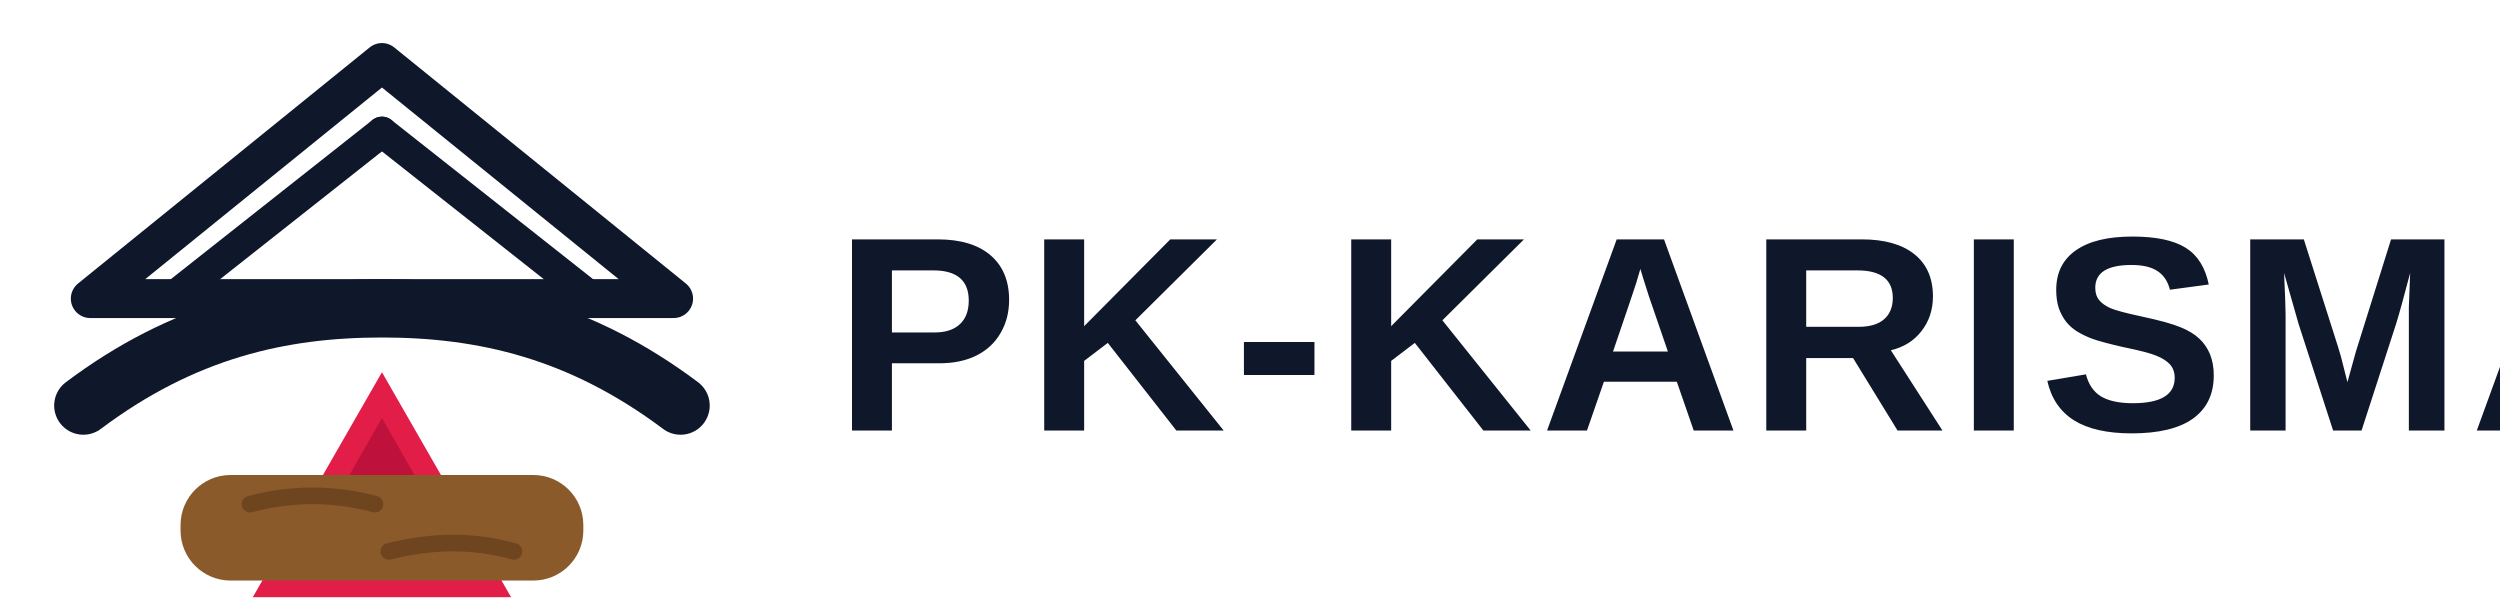
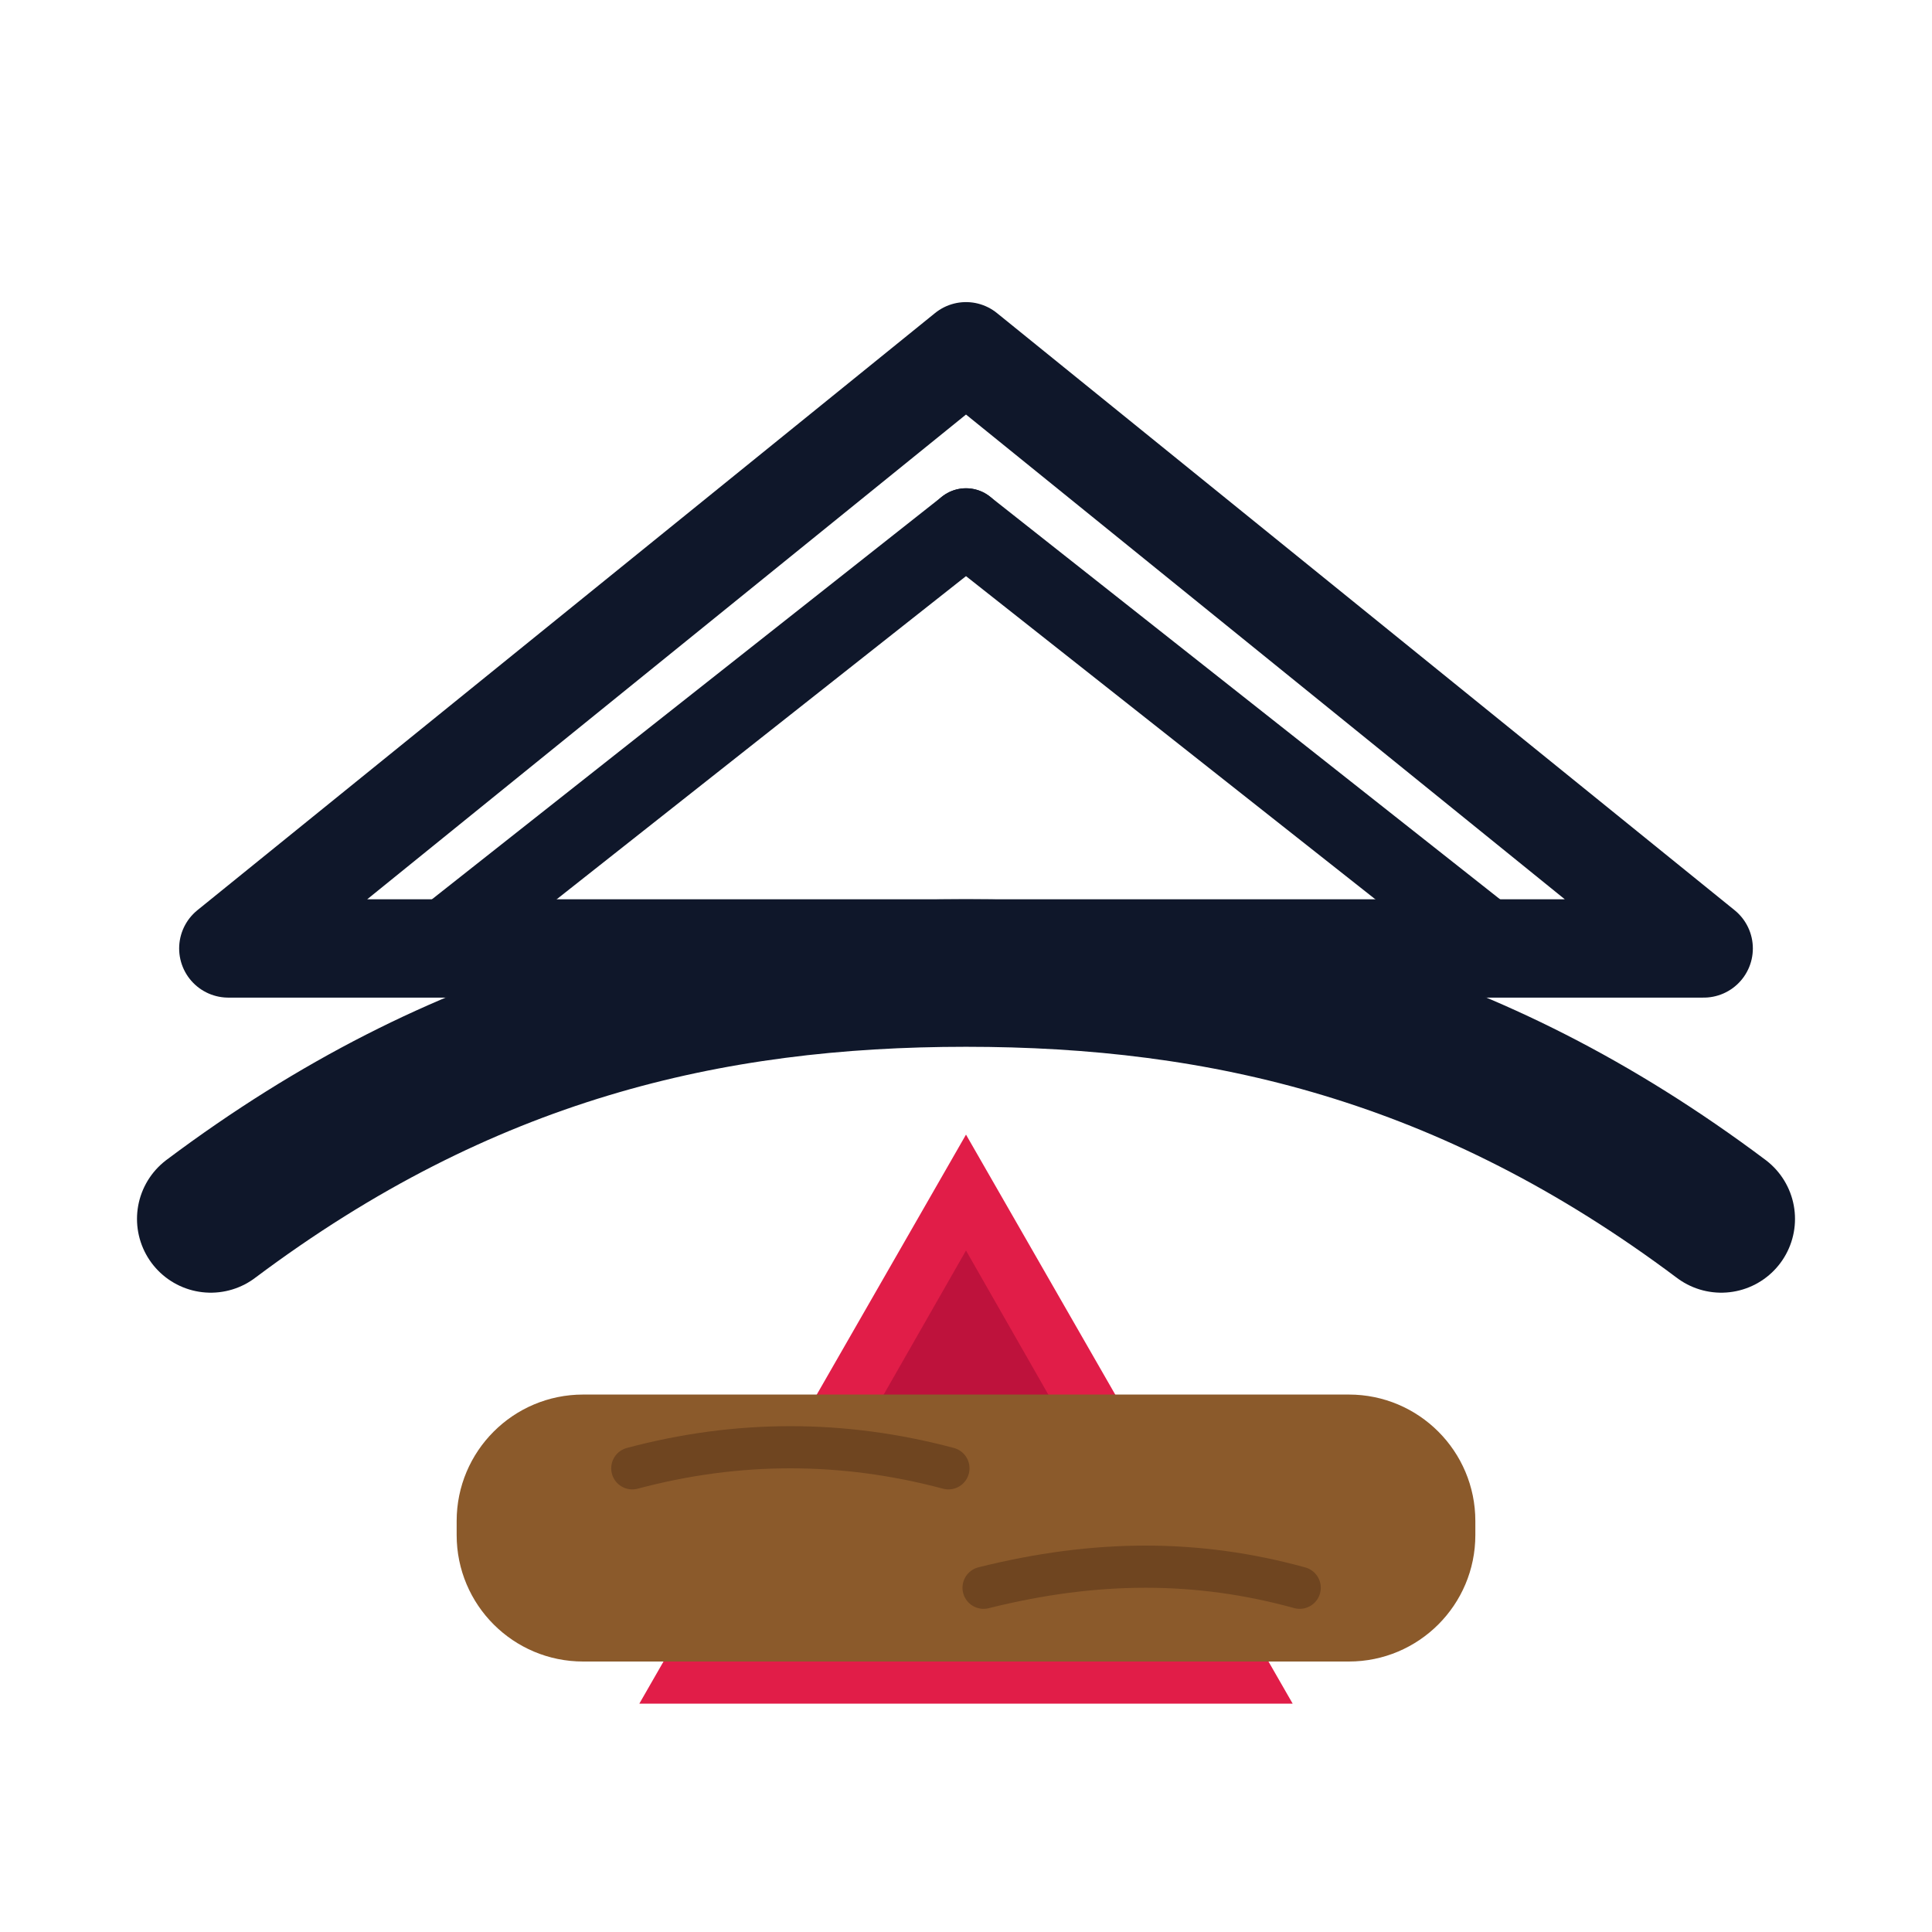
- <svg xmlns="http://www.w3.org/2000/svg" width="180" height="44" viewBox="0 0 180 44" fill="none">
+ <svg xmlns="http://www.w3.org/2000/svg" width="52" height="52" viewBox="0 0 55 44" fill="none">
  <g>
    <path d="M27.5 4.5L6.5 21.5H48.5L27.5 4.5Z" stroke="#0F172A" stroke-width="2.8" stroke-linejoin="round" />
    <path d="M27.5 9.5L12.3 21.5" stroke="#0F172A" stroke-width="2.2" stroke-linecap="round" />
    <path d="M27.5 9.5L42.7 21.5" stroke="#0F172A" stroke-width="2.2" stroke-linecap="round" />
    <path d="M6 29.2C13.2 23.8 20.2 22.2 27.5 22.2C34.8 22.2 41.8 23.8 49 29.2" stroke="#0F172A" stroke-width="4.2" stroke-linecap="round" />
    <path d="M27.5 26.8L18.2 43H36.8L27.5 26.8Z" fill="#E11D48" />
    <path d="M27.5 30.1L21.1 41.3H24.2L27.5 35.6L30.8 41.3H33.9L27.5 30.1Z" fill="#BE123C" />
    <rect x="13" y="34.2" width="29" height="7.6" rx="3.6" fill="#8B5A2B" />
    <path d="M18 36.3C21 35.5 24 35.5 27 36.3" stroke="#6F4520" stroke-width="1.2" stroke-linecap="round" />
    <path d="M28 39.7C31.2 38.9 34.1 38.9 37 39.7" stroke="#6F4520" stroke-width="1.2" stroke-linecap="round" />
  </g>
-   <text x="60" y="31" fill="#0F172A" font-family="Poppins, Arial, sans-serif" font-size="20" font-weight="800" letter-spacing="0.5">
-     PK-KARISMA
-   </text>
</svg>
